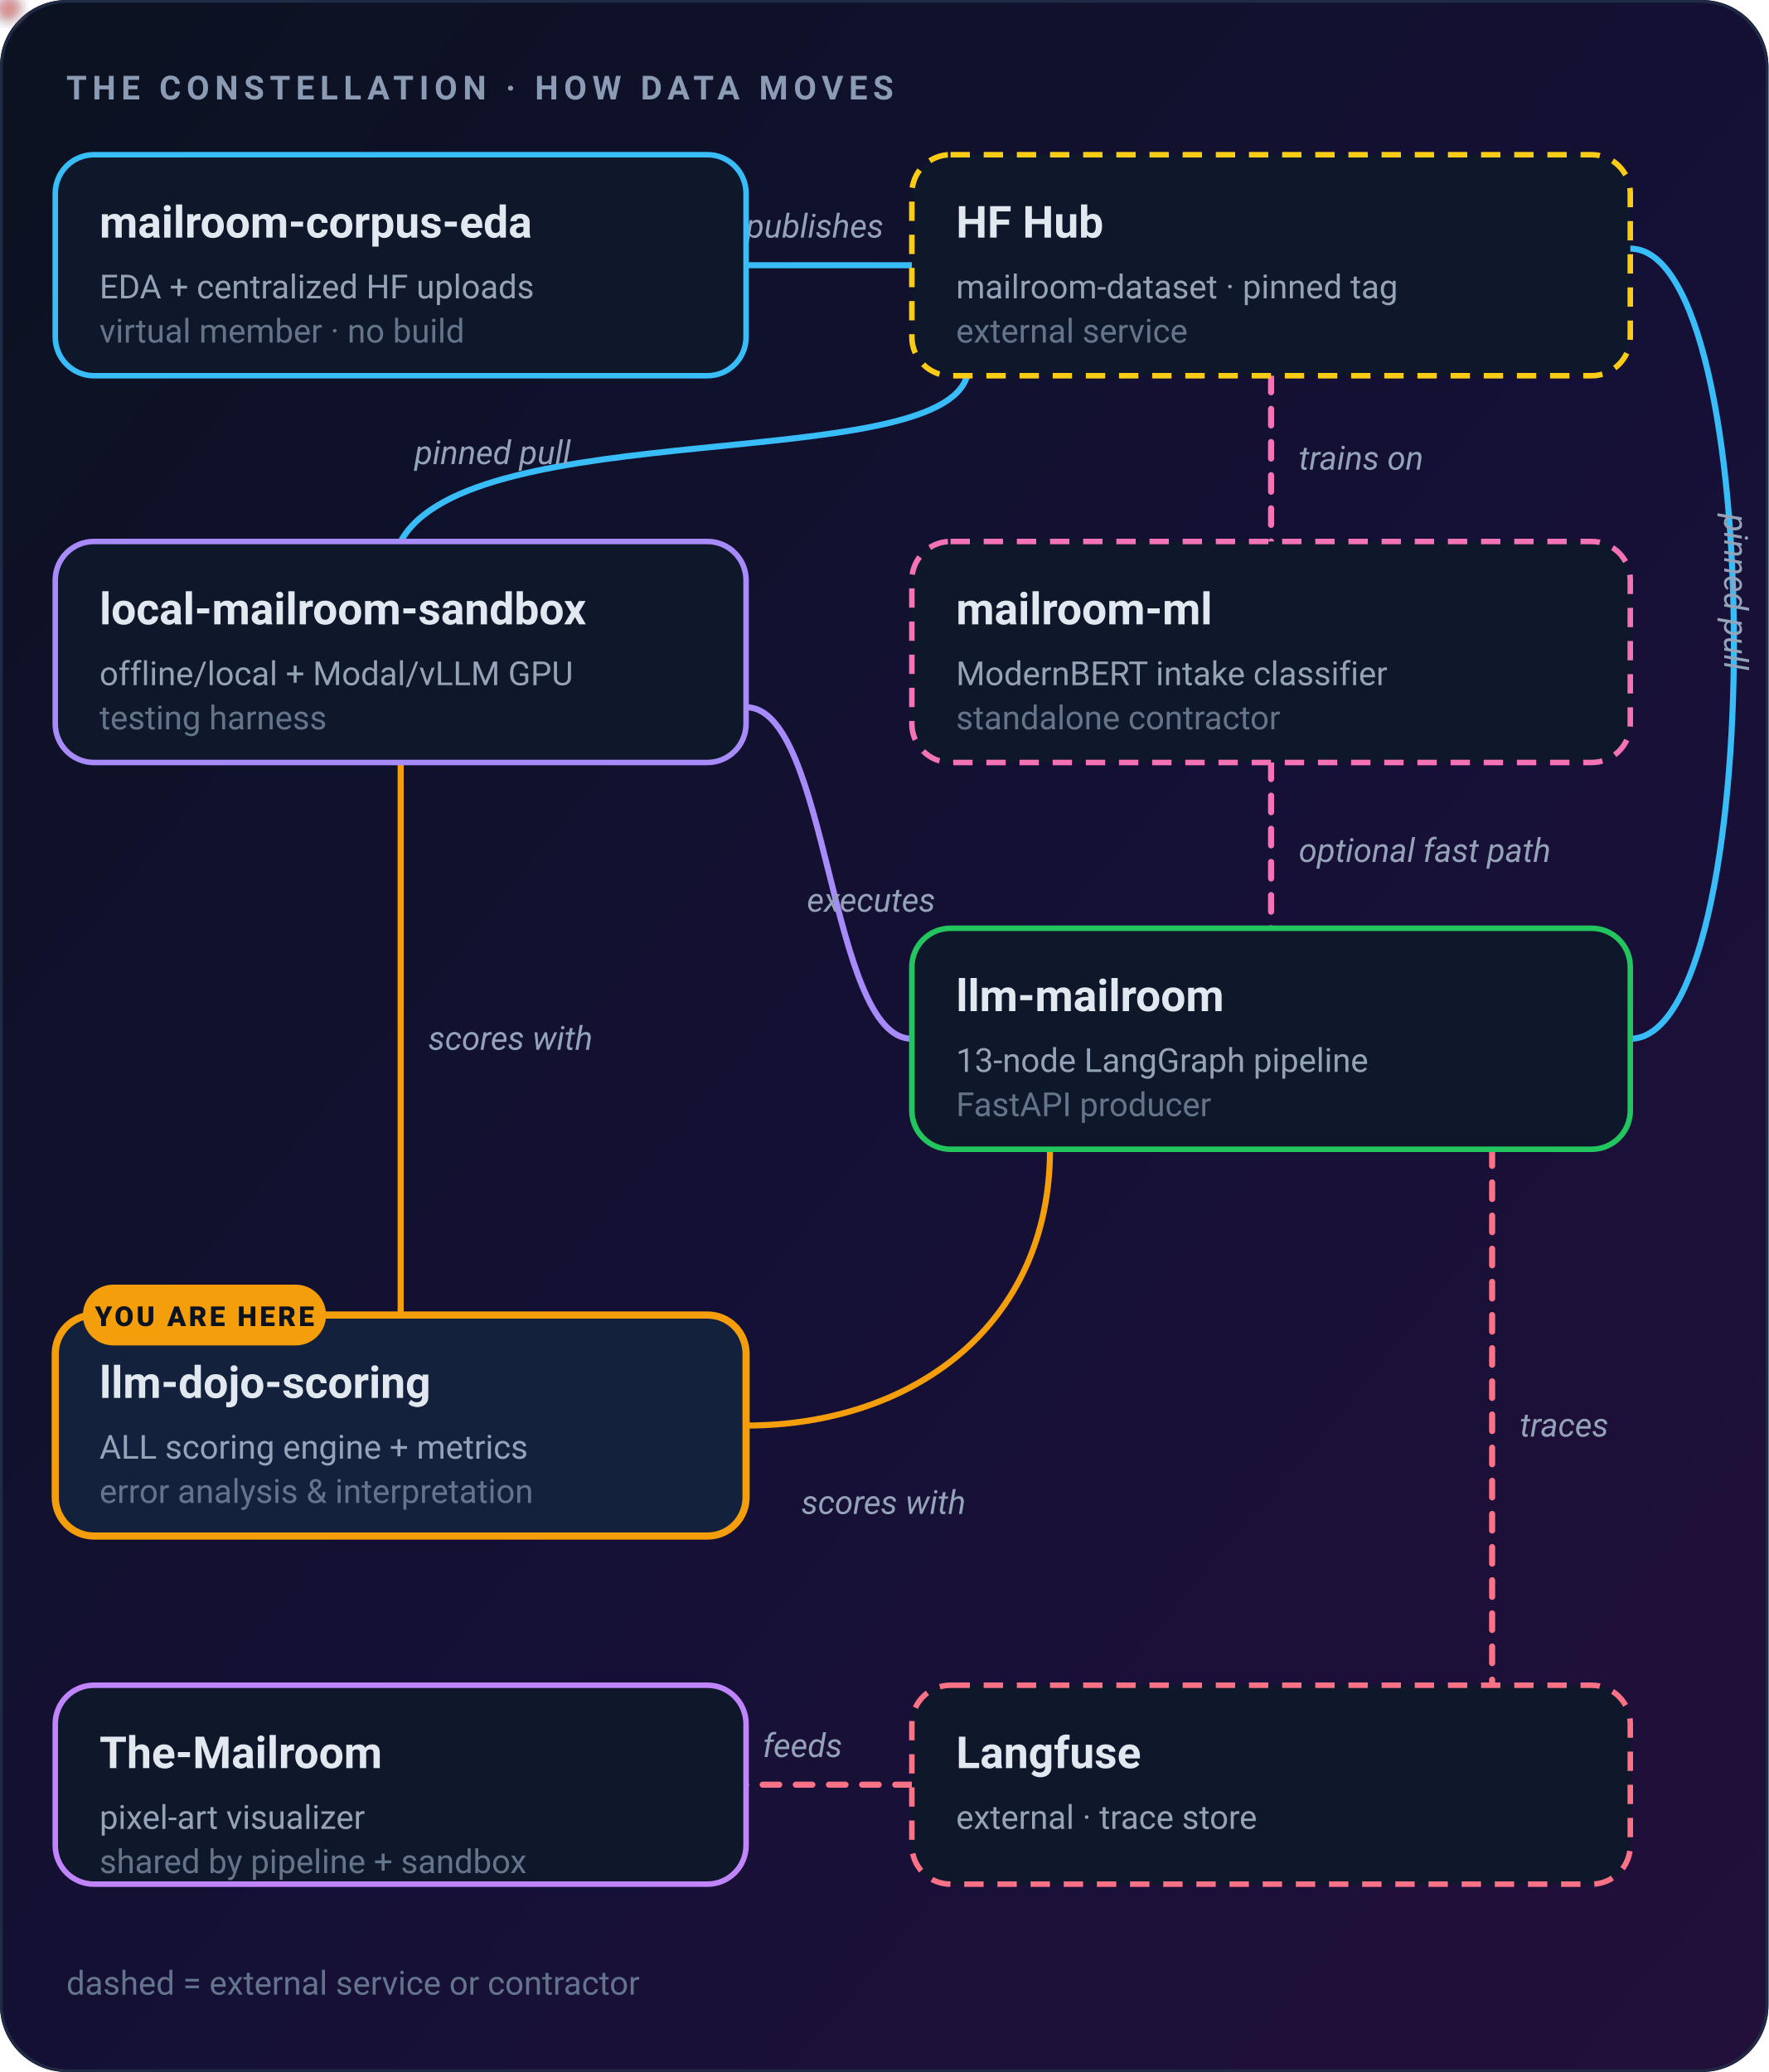
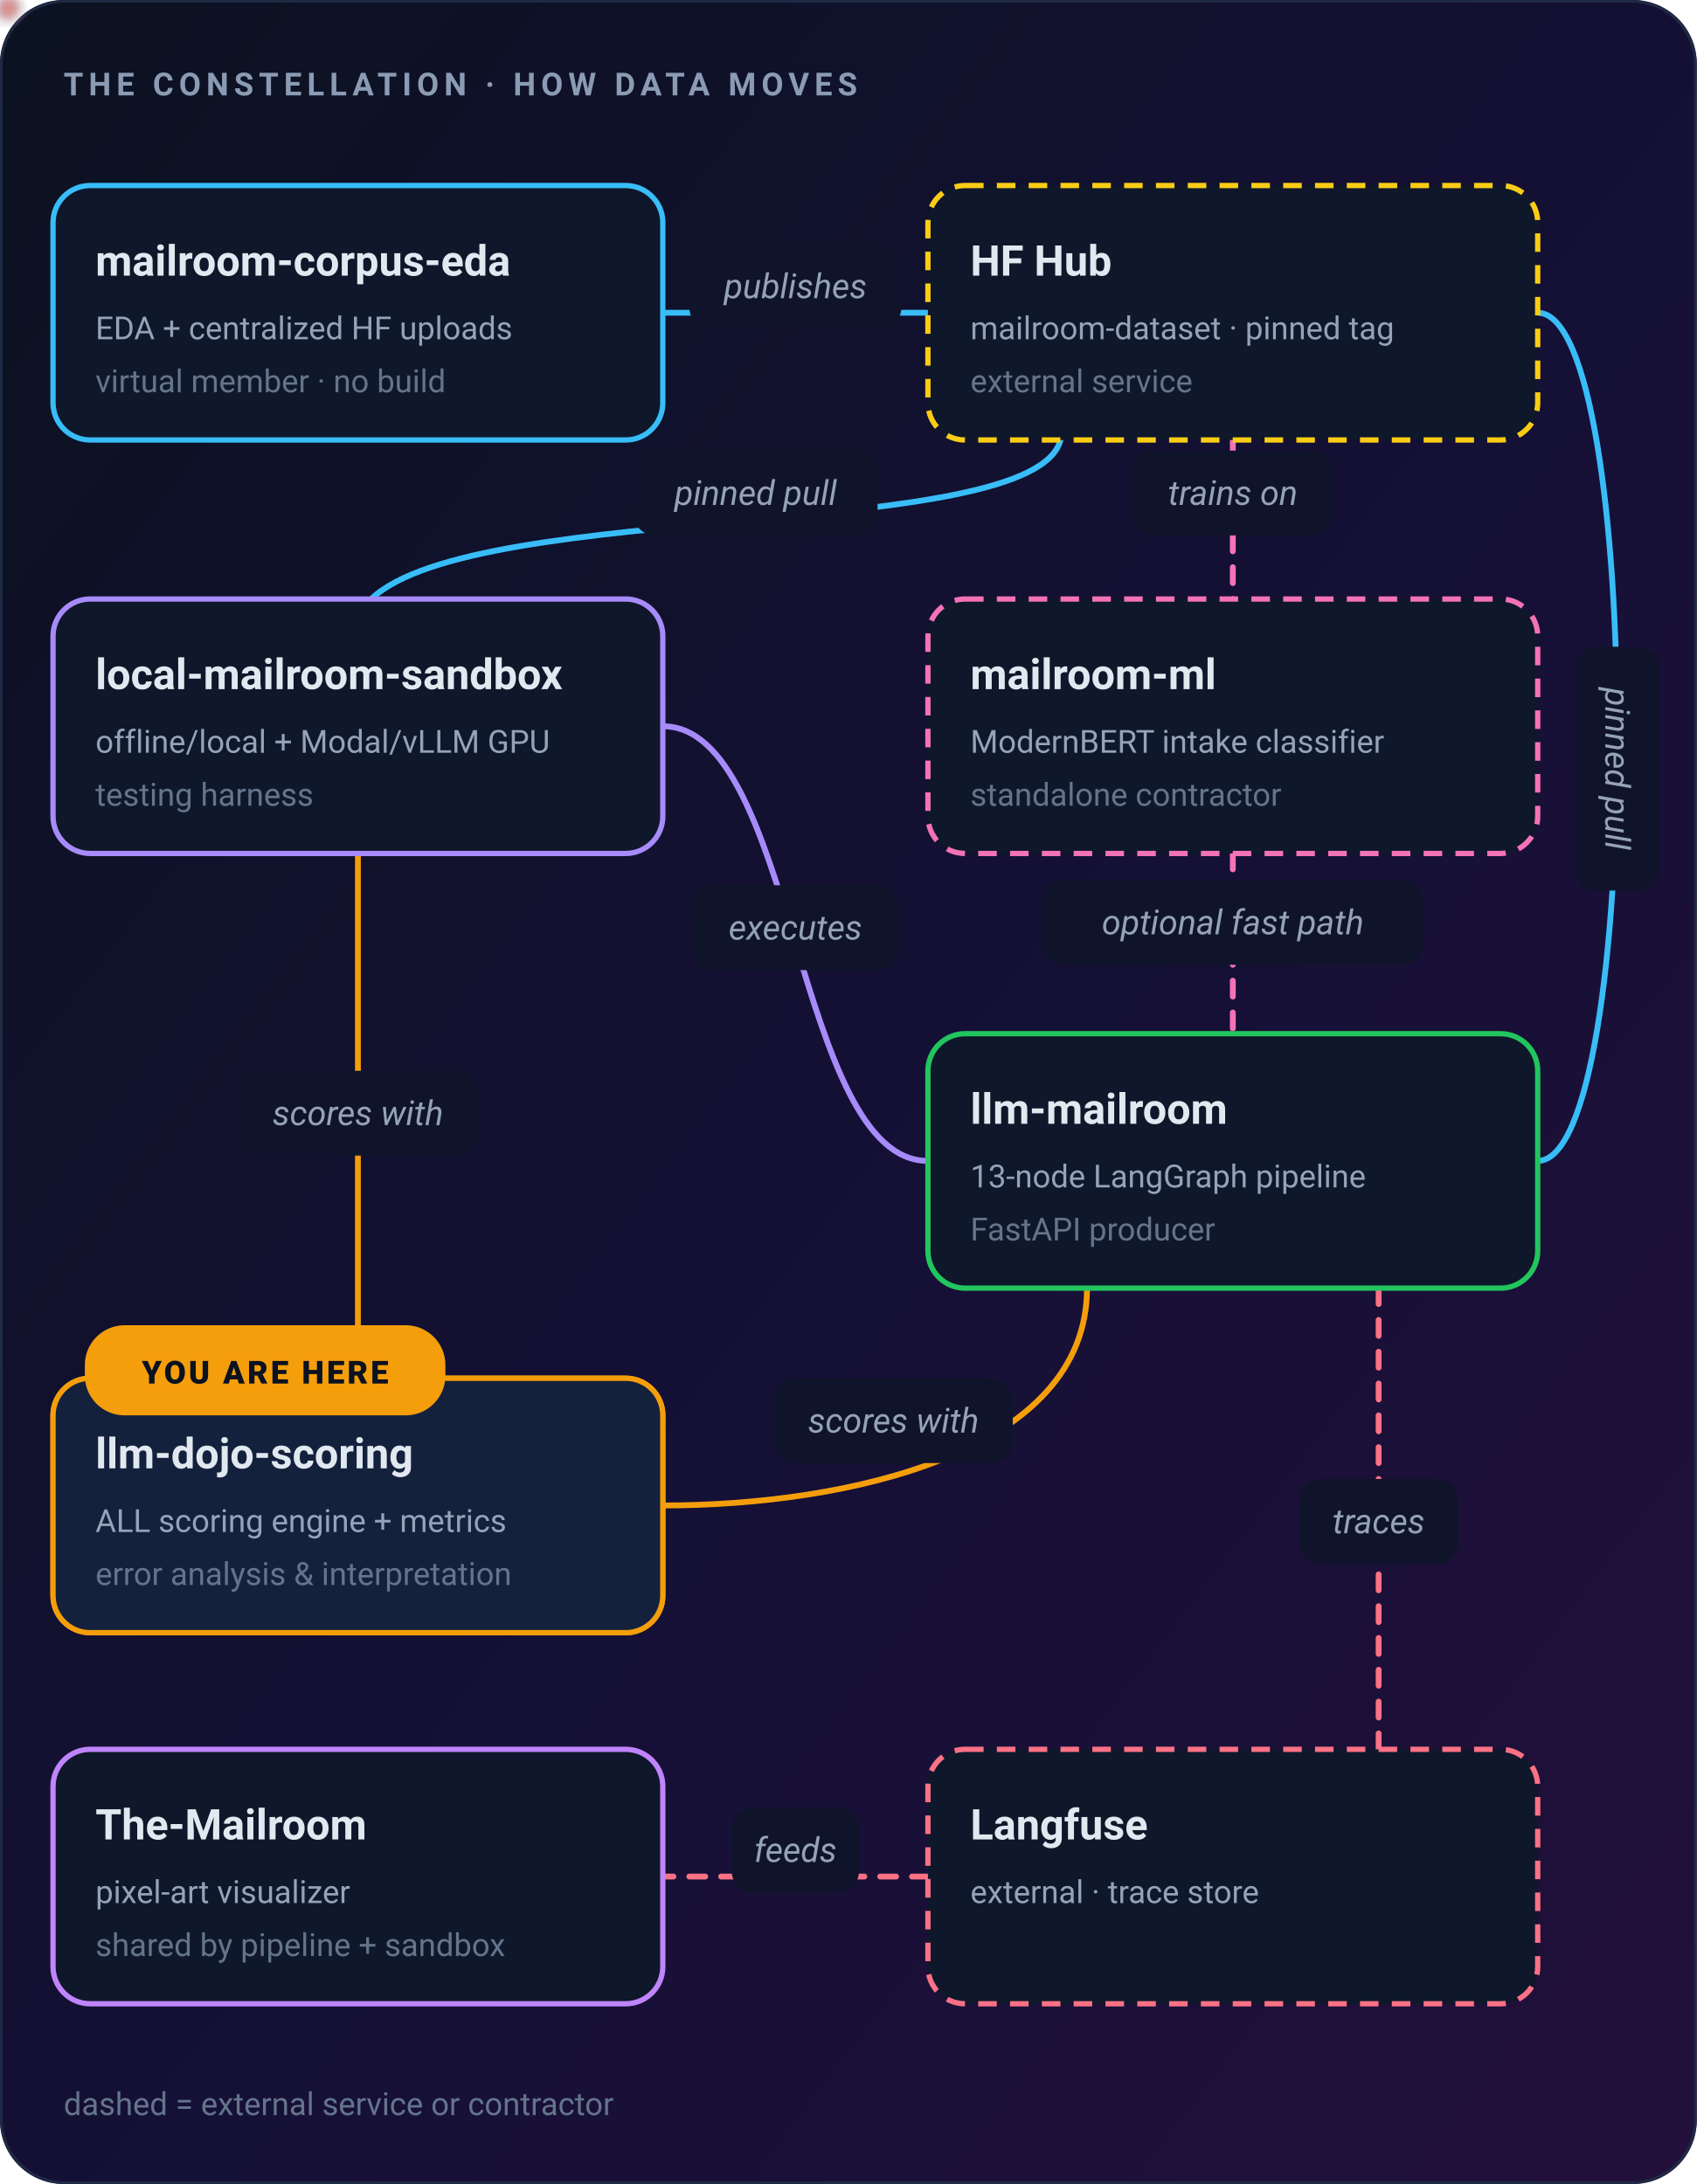
- <svg xmlns="http://www.w3.org/2000/svg" viewBox="0 0 640 750" width="640" height="750" role="img" aria-labelledby="t d" font-family="ui-sans-serif,-apple-system,'Segoe UI',Roboto,Helvetica,Arial,sans-serif">
+ <svg xmlns="http://www.w3.org/2000/svg" viewBox="0 0 640 824" width="640" height="824" role="img" aria-labelledby="t d" font-family="ui-sans-serif,-apple-system,'Segoe UI',Roboto,Helvetica,Arial,sans-serif">
  <defs>
    <linearGradient id="bg" x1="0" y1="0" x2="1" y2="1">
      <stop offset="0" stop-color="#0b1220" />
      <stop offset=".55" stop-color="#151036" />
      <stop offset="1" stop-color="#22103a" />
    </linearGradient>
    <linearGradient id="ttl" x1="0" y1="0" x2="1" y2="0">
      <stop offset="0" stop-color="#7dd3fc" />
      <stop offset=".5" stop-color="#c4b5fd" />
      <stop offset="1" stop-color="#f9a8d4" />
    </linearGradient>
    <radialGradient id="glow" cx=".5" cy=".5" r=".5">
      <stop offset="0" stop-color="#a78bfa" stop-opacity=".9" />
      <stop offset="1" stop-color="#a78bfa" stop-opacity="0" />
    </radialGradient>
    <filter id="soft" x="-50%" y="-50%" width="200%" height="200%">
      <feGaussianBlur stdDeviation="3" />
    </filter>
    <marker id="arr" viewBox="0 0 10 10" refX="8" refY="5" markerWidth="7" markerHeight="7" orient="auto-start-reverse">
      <path d="M1 1 L9 5 L1 9" fill="none" stroke="#94a3b8" stroke-width="1.6" stroke-linecap="round" stroke-linejoin="round" />
    </marker>
  </defs>
  <style>@media (prefers-reduced-motion: reduce){.motion{display:none}}</style>
-   <rect width="640" height="750" rx="24" fill="url(#bg)" />
-   <rect x=".5" y=".5" width="639" height="749" rx="24" fill="none" stroke="#1f2a44" />
+   <rect width="640" height="824" rx="24" fill="url(#bg)" />
+   <rect x=".5" y=".5" width="639" height="823" rx="24" fill="none" stroke="#1f2a44" />
  <text x="24" y="36" font-size="12" fill="#8b9bb4" font-weight="700" letter-spacing="2">THE CONSTELLATION · HOW DATA MOVES</text>
  <g fill="none" stroke-width="2.2" stroke-linecap="round">
-     <path id="e1" d="M270 96 H330" stroke="#38bdf8" />
-     <path id="e2" d="M350 136 C340 172 170 150 145 196" stroke="#38bdf8" />
-     <path id="e3" d="M460 136 V196" stroke="#f472b6" stroke-dasharray="6 6" />
-     <path id="e4" d="M460 276 V336" stroke="#f472b6" stroke-dasharray="6 6" />
-     <path id="e5" d="M270 256 C300 256 300 376 330 376" stroke="#a78bfa" />
-     <path id="e6" d="M590 90 C640 90 640 376 590 376" stroke="#38bdf8" />
-     <path id="e7" d="M145 276 V476" stroke="#f59e0b" />
-     <path id="e8" d="M380 416 C380 480 330 516 270 516" stroke="#f59e0b" />
-     <path id="e9" d="M540 416 V610" stroke="#fb7185" stroke-dasharray="6 6" />
-     <path id="e10" d="M330 646 H270" stroke="#fb7185" stroke-dasharray="6 6" />
+     <path id="e1" d="M250 118 H350" stroke="#38bdf8" />
+     <path id="e2" d="M400 166 C390 205 180 188 140 226" stroke="#38bdf8" />
+     <path id="e3" d="M465 166 V226" stroke="#f472b6" stroke-dasharray="6 6" />
+     <path id="e4" d="M465 322 V390" stroke="#f472b6" stroke-dasharray="6 6" />
+     <path id="e5" d="M250 274 C300 274 300 438 350 438" stroke="#a78bfa" />
+     <path id="e6" d="M580 118 C620 118 620 438 580 438" stroke="#38bdf8" />
+     <path id="e7" d="M135 322 V520" stroke="#f59e0b" />
+     <path id="e8" d="M410 486 C410 548 320 568 250 568" stroke="#f59e0b" />
+     <path id="e9" d="M520 486 V660" stroke="#fb7185" stroke-dasharray="6 6" />
+     <path id="e10" d="M350 708 H250" stroke="#fb7185" stroke-dasharray="6 6" />
  </g>
-   <g font-size="12" fill="#94a3b8" font-style="italic">
-     <text x="270" y="86">publishes</text>
-     <text x="150" y="168">pinned pull</text>
-     <text x="470" y="170">trains on</text>
-     <text x="470" y="312">optional fast path</text>
-     <text x="292" y="330">executes</text>
-     <text x="155" y="380">scores with</text>
-     <text x="290" y="548">scores with</text>
-     <text x="550" y="520">traces</text>
-     <text x="276" y="636">feeds</text>
-   </g>
-   <text x="624" y="186" font-size="12" fill="#94a3b8" font-style="italic" transform="rotate(90 624 186)">pinned pull</text>
-   <g>
+   <g data-particles="">
    <circle class="motion" r="5" fill="#38bdf8" filter="url(#soft)">
      <animateMotion dur="1.3s" begin="0s" repeatCount="indefinite">
        <mpath href="#e1" />
      </animateMotion>
    </circle>
    <circle class="motion" r="5" fill="#38bdf8" filter="url(#soft)">
      <animateMotion dur="1.6s" begin="0.3s" repeatCount="indefinite">
        <mpath href="#e2" />
      </animateMotion>
    </circle>
    <circle class="motion" r="5" fill="#f472b6" filter="url(#soft)">
      <animateMotion dur="1.8s" begin="0.6s" repeatCount="indefinite">
        <mpath href="#e3" />
      </animateMotion>
    </circle>
    <circle class="motion" r="5" fill="#f472b6" filter="url(#soft)">
      <animateMotion dur="2s" begin="0.9s" repeatCount="indefinite">
        <mpath href="#e4" />
      </animateMotion>
    </circle>
    <circle class="motion" r="5" fill="#a78bfa" filter="url(#soft)">
      <animateMotion dur="1.3s" begin="1.2s" repeatCount="indefinite">
        <mpath href="#e5" />
      </animateMotion>
    </circle>
    <circle class="motion" r="5" fill="#38bdf8" filter="url(#soft)">
      <animateMotion dur="1.6s" begin="0s" repeatCount="indefinite">
        <mpath href="#e6" />
      </animateMotion>
    </circle>
    <circle class="motion" r="5" fill="#f59e0b" filter="url(#soft)">
      <animateMotion dur="1.8s" begin="0.3s" repeatCount="indefinite">
        <mpath href="#e7" />
      </animateMotion>
    </circle>
    <circle class="motion" r="5" fill="#f59e0b" filter="url(#soft)">
      <animateMotion dur="2s" begin="0.6s" repeatCount="indefinite">
        <mpath href="#e8" />
      </animateMotion>
    </circle>
    <circle class="motion" r="5" fill="#fb7185" filter="url(#soft)">
      <animateMotion dur="1.3s" begin="0.9s" repeatCount="indefinite">
        <mpath href="#e9" />
      </animateMotion>
    </circle>
    <circle class="motion" r="5" fill="#fb7185" filter="url(#soft)">
      <animateMotion dur="1.6s" begin="1.2s" repeatCount="indefinite">
        <mpath href="#e10" />
      </animateMotion>
    </circle>
  </g>
-   <rect x="20" y="56" width="250" height="80" rx="14" fill="#0f172a" stroke="#38bdf8" stroke-width="2" />
-   <text x="36" y="86" font-size="16" fill="#e2e8f0" font-weight="700">mailroom-corpus-eda</text>
-   <text x="36" y="108" font-size="12" fill="#94a3b8">EDA + centralized HF uploads</text>
-   <text x="36" y="124" font-size="12" fill="#64748b">virtual member · no build</text>
-   <rect x="330" y="56" width="260" height="80" rx="14" fill="#0f172a" stroke="#facc15" stroke-width="2" stroke-dasharray="7 5" />
-   <text x="346" y="86" font-size="16" fill="#e2e8f0" font-weight="700">HF Hub</text>
-   <text x="346" y="108" font-size="12" fill="#94a3b8">mailroom-dataset · pinned tag</text>
-   <text x="346" y="124" font-size="12" fill="#64748b">external service</text>
-   <rect x="20" y="196" width="250" height="80" rx="14" fill="#0f172a" stroke="#a78bfa" stroke-width="2" />
-   <text x="36" y="226" font-size="16" fill="#e2e8f0" font-weight="700">local-mailroom-sandbox</text>
-   <text x="36" y="248" font-size="12" fill="#94a3b8">offline/local + Modal/vLLM GPU</text>
-   <text x="36" y="264" font-size="12" fill="#64748b">testing harness</text>
-   <rect x="330" y="196" width="260" height="80" rx="14" fill="#0f172a" stroke="#f472b6" stroke-width="2" stroke-dasharray="7 5" />
-   <text x="346" y="226" font-size="16" fill="#e2e8f0" font-weight="700">mailroom-ml</text>
-   <text x="346" y="248" font-size="12" fill="#94a3b8">ModernBERT intake classifier</text>
-   <text x="346" y="264" font-size="12" fill="#64748b">standalone contractor</text>
-   <rect x="330" y="336" width="260" height="80" rx="14" fill="#0f172a" stroke="#22c55e" stroke-width="2" />
-   <text x="346" y="366" font-size="16" fill="#e2e8f0" font-weight="700">llm-mailroom</text>
-   <text x="346" y="388" font-size="12" fill="#94a3b8">13-node LangGraph pipeline</text>
-   <text x="346" y="404" font-size="12" fill="#64748b">FastAPI producer</text>
-   <rect x="20" y="476" width="250" height="80" rx="14" fill="#14213d" stroke="#f59e0b" stroke-width="2.6" />
-   <text x="36" y="506" font-size="16" fill="#e2e8f0" font-weight="700">llm-dojo-scoring</text>
-   <text x="36" y="528" font-size="12" fill="#94a3b8">ALL scoring engine + metrics</text>
-   <text x="36" y="544" font-size="12" fill="#64748b">error analysis &amp; interpretation</text>
-   <rect class="motion" x="20" y="476" width="250" height="80" rx="14" fill="none" stroke="#f59e0b" stroke-width="2">
+   <rect class="motion" x="20" y="520" width="230" height="96" rx="14" fill="none" stroke="#f59e0b" stroke-width="2">
    <animate attributeName="stroke-opacity" values=".8;0;.8" dur="2.4s" repeatCount="indefinite" />
    <animate attributeName="stroke-width" values="2;9;2" dur="2.4s" repeatCount="indefinite" />
  </rect>
-   <rect x="30" y="465" width="88" height="22" rx="11" fill="#f59e0b" />
-   <text x="74" y="480" font-size="10" fill="#0b1220" font-weight="800" text-anchor="middle" letter-spacing="1">YOU ARE HERE</text>
-   <rect x="20" y="610" width="250" height="72" rx="14" fill="#0f172a" stroke="#c084fc" stroke-width="2" />
-   <text x="36" y="640" font-size="16" fill="#e2e8f0" font-weight="700">The-Mailroom</text>
-   <text x="36" y="662" font-size="12" fill="#94a3b8">pixel-art visualizer</text>
-   <text x="36" y="678" font-size="12" fill="#64748b">shared by pipeline + sandbox</text>
-   <rect x="330" y="610" width="260" height="72" rx="14" fill="#0f172a" stroke="#fb7185" stroke-width="2" stroke-dasharray="7 5" />
-   <text x="346" y="640" font-size="16" fill="#e2e8f0" font-weight="700">Langfuse</text>
-   <text x="346" y="662" font-size="12" fill="#94a3b8">external · trace store</text>
-   <text x="24" y="722" font-size="12" fill="#64748b">dashed = external service or contractor</text>
+   <g data-node="eda">
+     <rect x="20" y="70" width="230" height="96" rx="14" fill="#0f172a" stroke="#38bdf8" stroke-width="2" />
+     <text x="36" y="104" font-size="16" fill="#e2e8f0" font-weight="700">mailroom-corpus-eda</text>
+     <text x="36" y="128" font-size="12" fill="#94a3b8">EDA + centralized HF uploads</text>
+     <text x="36" y="148" font-size="12" fill="#64748b">virtual member · no build</text>
+   </g>
+   <g data-node="hf">
+     <rect x="350" y="70" width="230" height="96" rx="14" fill="#0f172a" stroke="#facc15" stroke-width="2" stroke-dasharray="7 5" />
+     <text x="366" y="104" font-size="16" fill="#e2e8f0" font-weight="700">HF Hub</text>
+     <text x="366" y="128" font-size="12" fill="#94a3b8">mailroom-dataset · pinned tag</text>
+     <text x="366" y="148" font-size="12" fill="#64748b">external service</text>
+   </g>
+   <g data-node="sandbox">
+     <rect x="20" y="226" width="230" height="96" rx="14" fill="#0f172a" stroke="#a78bfa" stroke-width="2" />
+     <text x="36" y="260" font-size="16" fill="#e2e8f0" font-weight="700">local-mailroom-sandbox</text>
+     <text x="36" y="284" font-size="12" fill="#94a3b8">offline/local + Modal/vLLM GPU</text>
+     <text x="36" y="304" font-size="12" fill="#64748b">testing harness</text>
+   </g>
+   <g data-node="ml">
+     <rect x="350" y="226" width="230" height="96" rx="14" fill="#0f172a" stroke="#f472b6" stroke-width="2" stroke-dasharray="7 5" />
+     <text x="366" y="260" font-size="16" fill="#e2e8f0" font-weight="700">mailroom-ml</text>
+     <text x="366" y="284" font-size="12" fill="#94a3b8">ModernBERT intake classifier</text>
+     <text x="366" y="304" font-size="12" fill="#64748b">standalone contractor</text>
+   </g>
+   <g data-node="pipeline">
+     <rect x="350" y="390" width="230" height="96" rx="14" fill="#0f172a" stroke="#22c55e" stroke-width="2" />
+     <text x="366" y="424" font-size="16" fill="#e2e8f0" font-weight="700">llm-mailroom</text>
+     <text x="366" y="448" font-size="12" fill="#94a3b8">13-node LangGraph pipeline</text>
+     <text x="366" y="468" font-size="12" fill="#64748b">FastAPI producer</text>
+   </g>
+   <g data-node="dojo">
+     <rect x="20" y="520" width="230" height="96" rx="14" fill="#14213d" stroke="#f59e0b" stroke-width="2" />
+     <text x="36" y="554" font-size="16" fill="#e2e8f0" font-weight="700">llm-dojo-scoring</text>
+     <text x="36" y="578" font-size="12" fill="#94a3b8">ALL scoring engine + metrics</text>
+     <text x="36" y="598" font-size="12" fill="#64748b">error analysis &amp; interpretation</text>
+   </g>
+   <g data-node="viz">
+     <rect x="20" y="660" width="230" height="96" rx="14" fill="#0f172a" stroke="#c084fc" stroke-width="2" />
+     <text x="36" y="694" font-size="16" fill="#e2e8f0" font-weight="700">The-Mailroom</text>
+     <text x="36" y="718" font-size="12" fill="#94a3b8">pixel-art visualizer</text>
+     <text x="36" y="738" font-size="12" fill="#64748b">shared by pipeline + sandbox</text>
+   </g>
+   <g data-node="langfuse">
+     <rect x="350" y="660" width="230" height="96" rx="14" fill="#0f172a" stroke="#fb7185" stroke-width="2" stroke-dasharray="7 5" />
+     <text x="366" y="694" font-size="16" fill="#e2e8f0" font-weight="700">Langfuse</text>
+     <text x="366" y="718" font-size="12" fill="#94a3b8">external · trace store</text>
+   </g>
+   <g data-edge-label="e1" transform="translate(300 108)">
+     <rect data-callout-box="" x="-40.0" y="-16" width="80" height="32" rx="8" fill="#10142a" />
+     <text x="0" y="4.5" font-size="13" fill="#94a3b8" text-anchor="middle" font-style="italic">publishes</text>
+   </g>
+   <g data-edge-label="e2" transform="translate(285 186)">
+     <rect data-callout-box="" x="-46.0" y="-16" width="92" height="32" rx="8" fill="#10142a" />
+     <text x="0" y="4.5" font-size="13" fill="#94a3b8" text-anchor="middle" font-style="italic">pinned pull</text>
+   </g>
+   <g data-edge-label="e3" transform="translate(465 186)">
+     <rect data-callout-box="" x="-38.0" y="-16" width="76" height="32" rx="8" fill="#10142a" />
+     <text x="0" y="4.5" font-size="13" fill="#94a3b8" text-anchor="middle" font-style="italic">trains on</text>
+   </g>
+   <g data-edge-label="e4" transform="translate(465 348)">
+     <rect data-callout-box="" x="-72.0" y="-16" width="144" height="32" rx="8" fill="#10142a" />
+     <text x="0" y="4.5" font-size="13" fill="#94a3b8" text-anchor="middle" font-style="italic">optional fast path</text>
+   </g>
+   <g data-edge-label="e5" transform="translate(300 350)">
+     <rect data-callout-box="" x="-39.0" y="-16" width="78" height="32" rx="8" fill="#10142a" />
+     <text x="0" y="4.5" font-size="13" fill="#94a3b8" text-anchor="middle" font-style="italic">executes</text>
+   </g>
+   <g data-edge-label="e6" transform="translate(610 290) rotate(90)">
+     <rect data-callout-box="" x="-46.0" y="-16" width="92" height="32" rx="8" fill="#10142a" />
+     <text x="0" y="4.5" font-size="13" fill="#94a3b8" text-anchor="middle" font-style="italic">pinned pull</text>
+   </g>
+   <g data-edge-label="e7" transform="translate(135 420)">
+     <rect data-callout-box="" x="-45.0" y="-16" width="90" height="32" rx="8" fill="#10142a" />
+     <text x="0" y="4.5" font-size="13" fill="#94a3b8" text-anchor="middle" font-style="italic">scores with</text>
+   </g>
+   <g data-edge-label="e8" transform="translate(337 536)">
+     <rect data-callout-box="" x="-45.0" y="-16" width="90" height="32" rx="8" fill="#10142a" />
+     <text x="0" y="4.5" font-size="13" fill="#94a3b8" text-anchor="middle" font-style="italic">scores with</text>
+   </g>
+   <g data-edge-label="e9" transform="translate(520 574)">
+     <rect data-callout-box="" x="-30.0" y="-16" width="60" height="32" rx="8" fill="#10142a" />
+     <text x="0" y="4.5" font-size="13" fill="#94a3b8" text-anchor="middle" font-style="italic">traces</text>
+   </g>
+   <g data-edge-label="e10" transform="translate(300 698)">
+     <rect data-callout-box="" x="-24.0" y="-16" width="48" height="32" rx="8" fill="#10142a" />
+     <text x="0" y="4.5" font-size="13" fill="#94a3b8" text-anchor="middle" font-style="italic">feeds</text>
+   </g>
+   <g data-current-badge="dojo">
+     <rect x="32" y="500" width="136" height="34" rx="15" fill="#f59e0b" />
+     <text x="100" y="522" font-size="12" fill="#0b1220" font-weight="800" text-anchor="middle" letter-spacing="1">YOU ARE HERE</text>
+   </g>
+   <text x="24" y="798" font-size="12" fill="#64748b" data-legend="">dashed = external service or contractor</text>
</svg>
